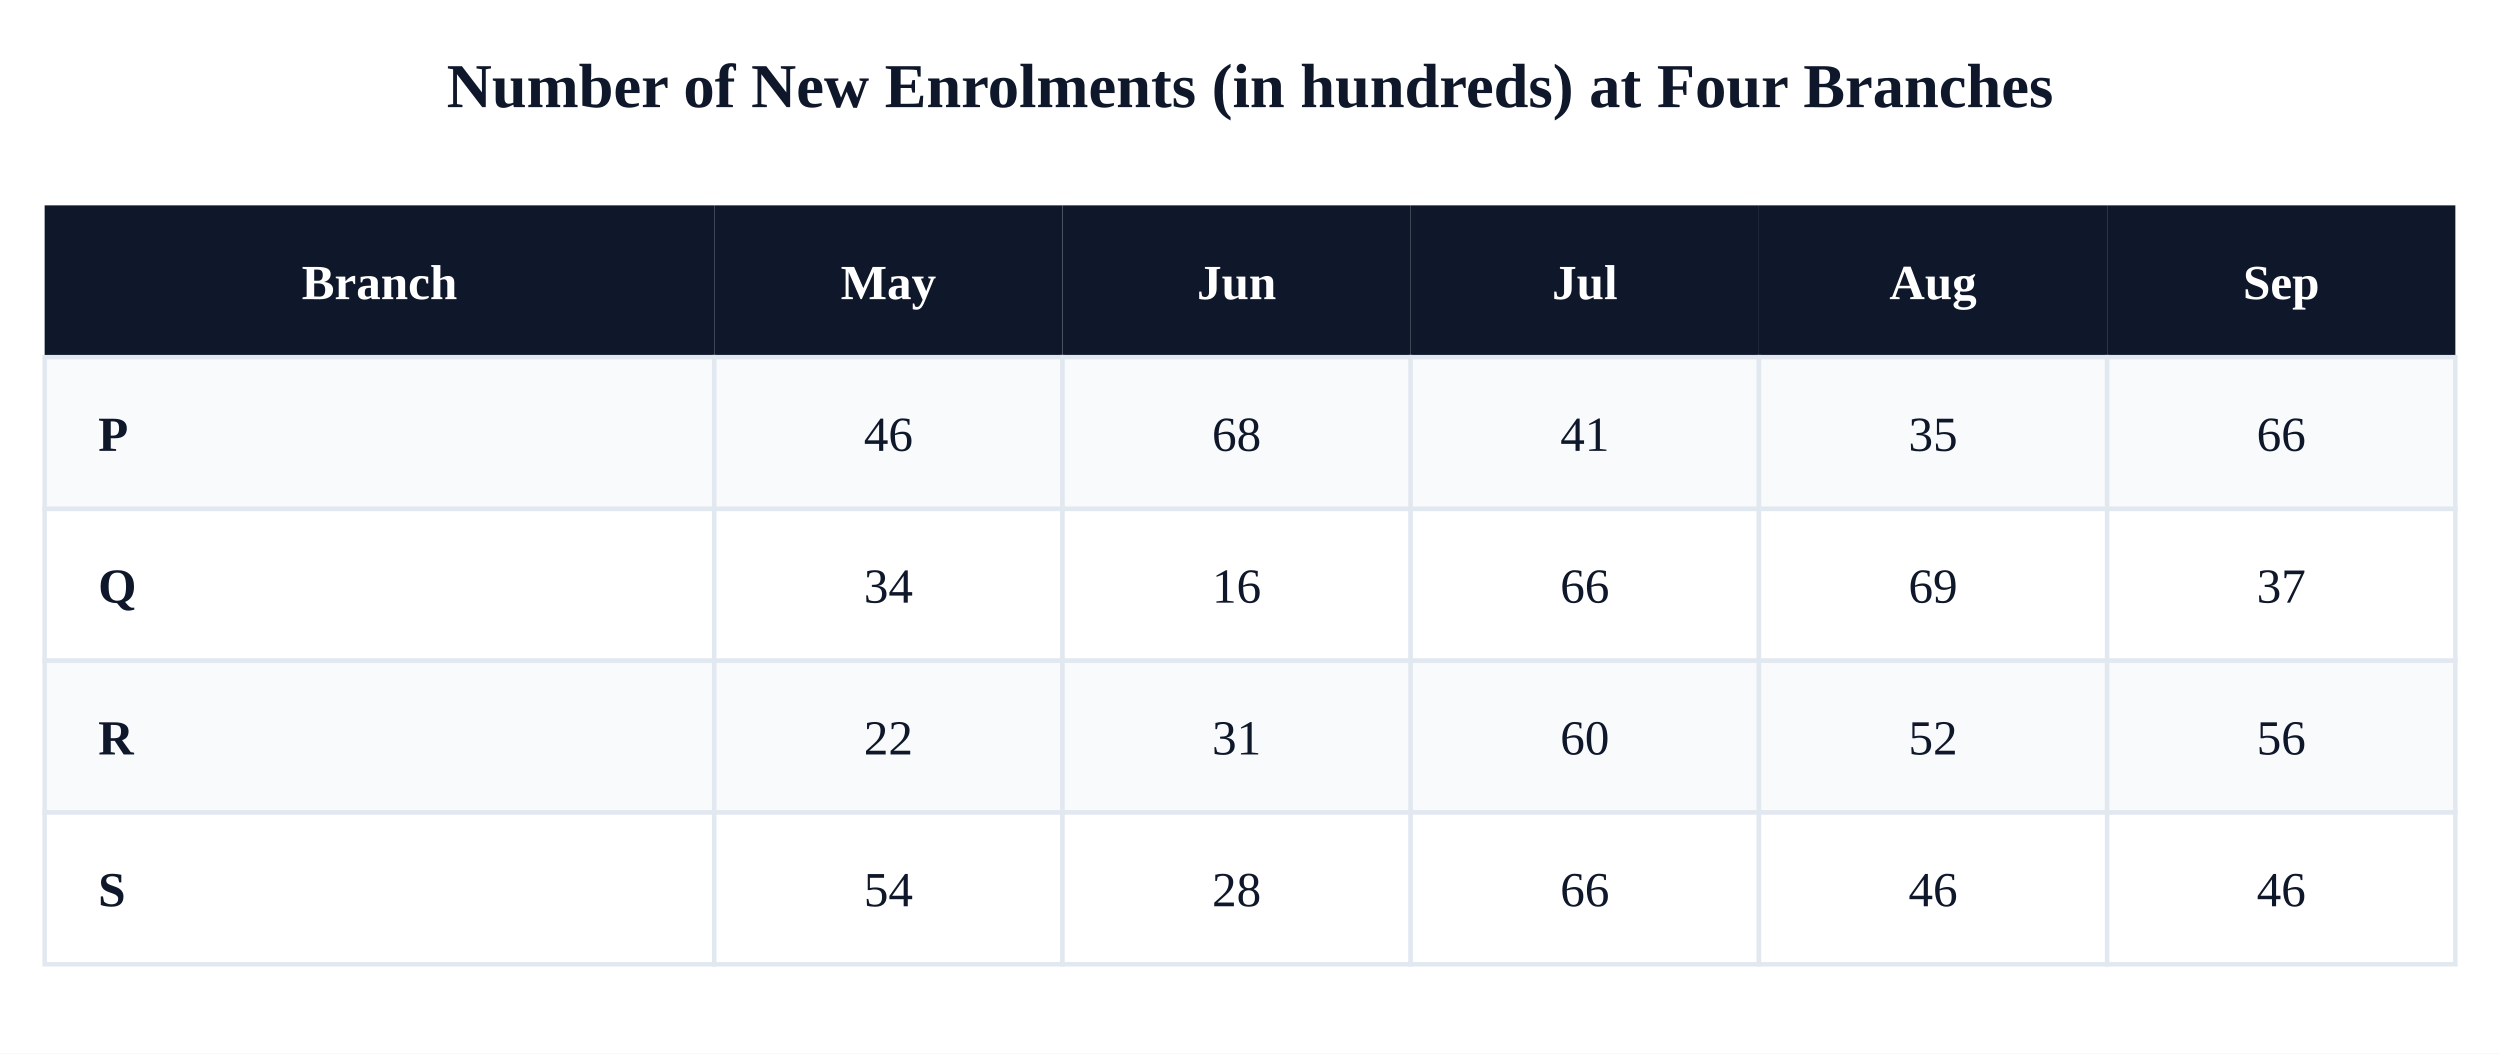
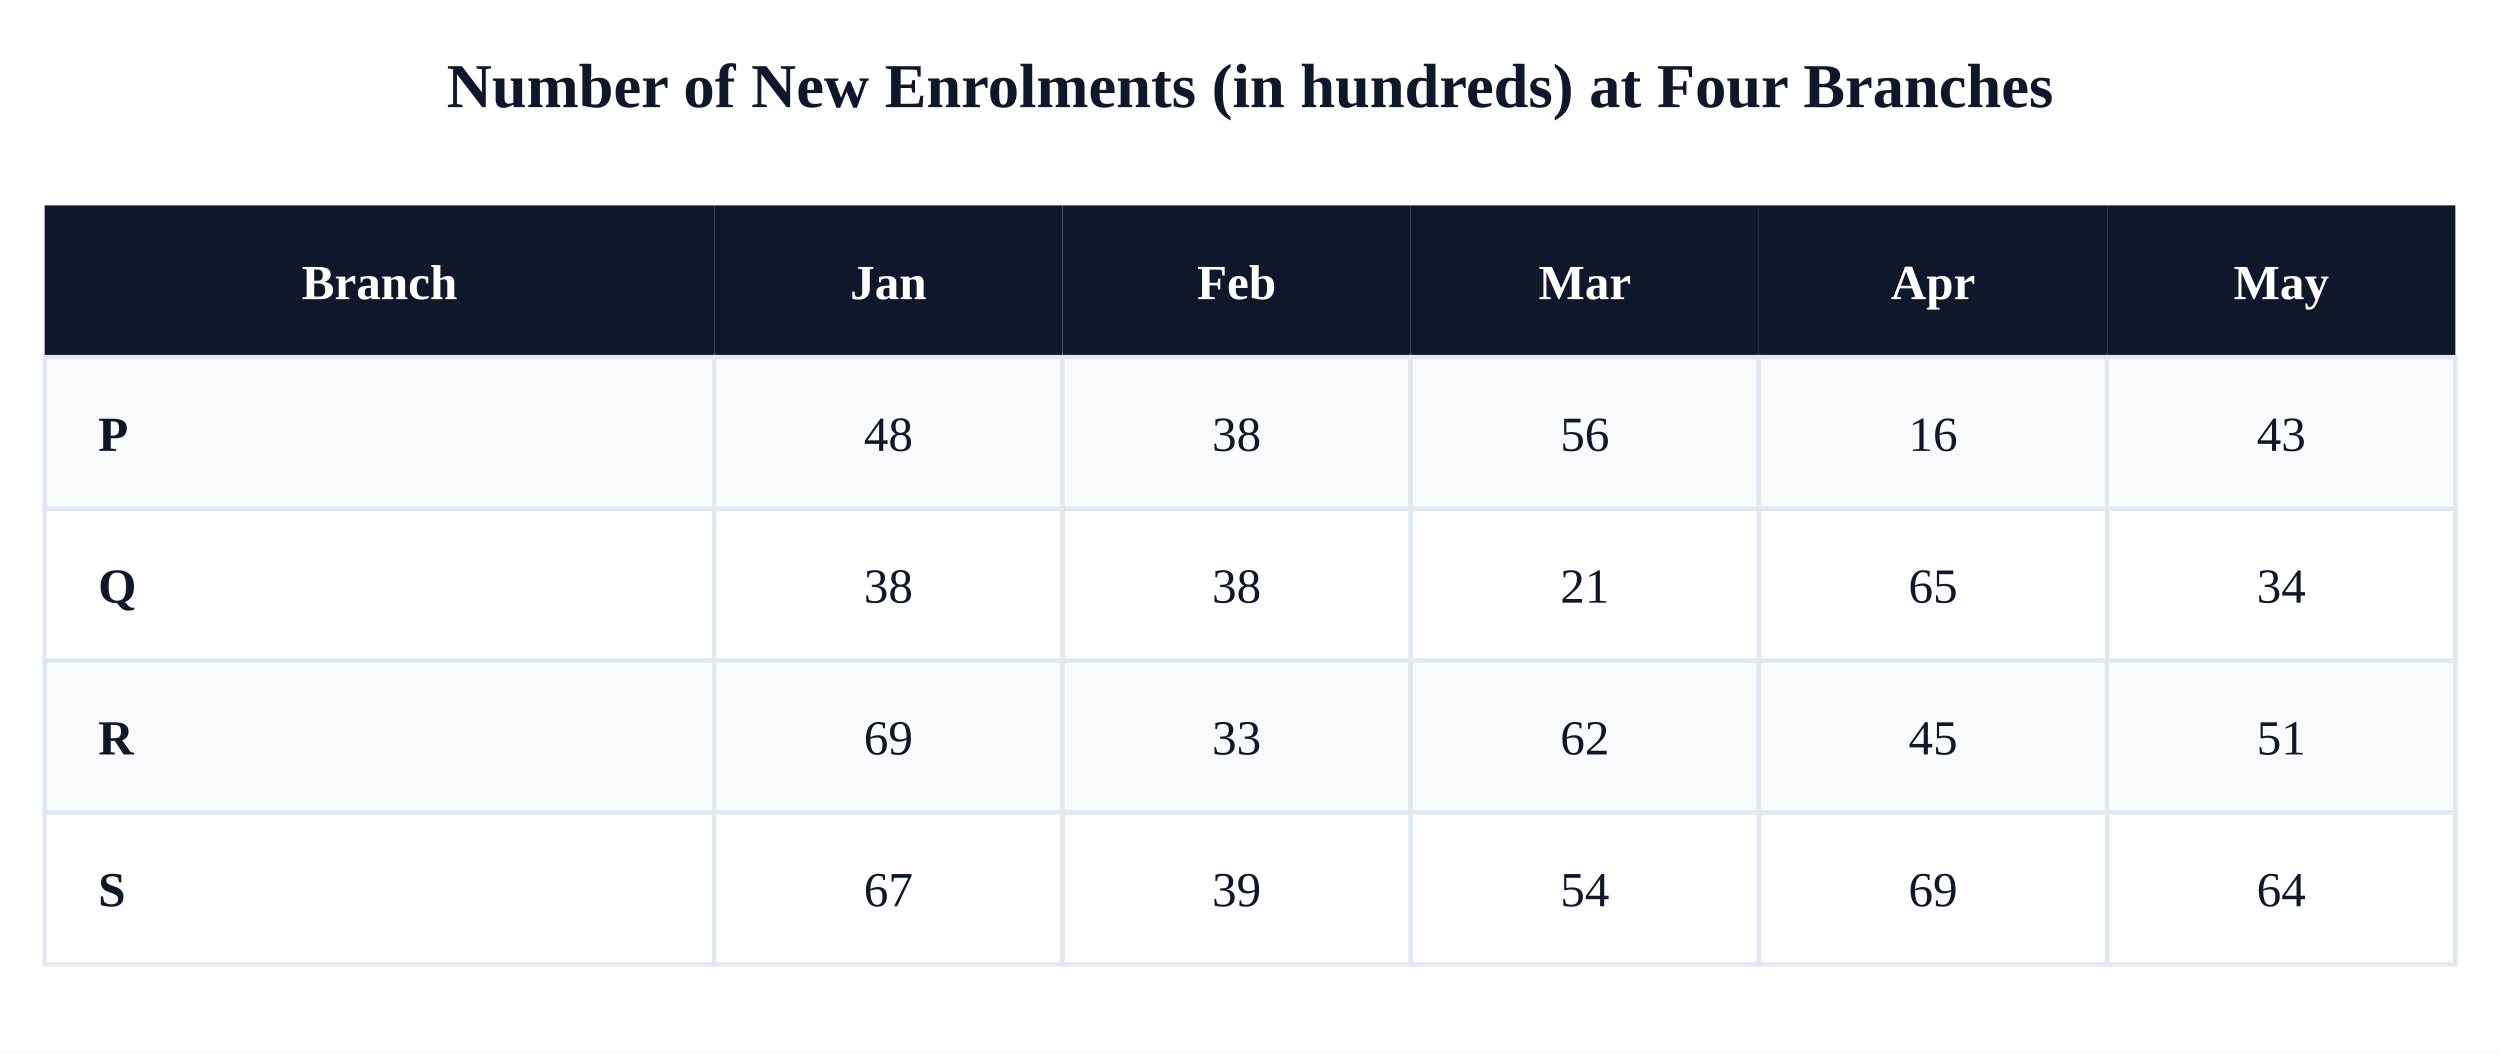
<svg xmlns="http://www.w3.org/2000/svg" viewBox="0 0 560 236">
  <rect width="560" height="236" fill="#ffffff" />
  <text x="280" y="24" font-size="14" text-anchor="middle" fill="#0f172a" font-weight="700">Number of New Enrolments (in hundreds) at Four Branches</text>
  <rect x="10" y="46" width="150" height="34" fill="#0f172a" />
  <text x="85" y="67" font-size="11" text-anchor="middle" fill="#fff" font-weight="700">Branch</text>
  <rect x="160" y="46" width="78" height="34" fill="#0f172a" />
-   <text x="199" y="67" font-size="11" text-anchor="middle" fill="#fff" font-weight="700">May</text>
+   <text x="199" y="67" font-size="11" text-anchor="middle" fill="#fff" font-weight="700">Jan</text>
  <rect x="238" y="46" width="78" height="34" fill="#0f172a" />
-   <text x="277" y="67" font-size="11" text-anchor="middle" fill="#fff" font-weight="700">Jun</text>
+   <text x="277" y="67" font-size="11" text-anchor="middle" fill="#fff" font-weight="700">Feb</text>
  <rect x="316" y="46" width="78" height="34" fill="#0f172a" />
-   <text x="355" y="67" font-size="11" text-anchor="middle" fill="#fff" font-weight="700">Jul</text>
+   <text x="355" y="67" font-size="11" text-anchor="middle" fill="#fff" font-weight="700">Mar</text>
  <rect x="394" y="46" width="78" height="34" fill="#0f172a" />
-   <text x="433" y="67" font-size="11" text-anchor="middle" fill="#fff" font-weight="700">Aug</text>
+   <text x="433" y="67" font-size="11" text-anchor="middle" fill="#fff" font-weight="700">Apr</text>
  <rect x="472" y="46" width="78" height="34" fill="#0f172a" />
-   <text x="511" y="67" font-size="11" text-anchor="middle" fill="#fff" font-weight="700">Sep</text>
+   <text x="511" y="67" font-size="11" text-anchor="middle" fill="#fff" font-weight="700">May</text>
  <rect x="10" y="80" width="150" height="34" fill="#f8fafc" stroke="#e2e8f0" />
  <text x="22" y="101" font-size="11" text-anchor="start" fill="#0f172a" font-weight="600">P</text>
  <rect x="160" y="80" width="78" height="34" fill="#f8fafc" stroke="#e2e8f0" />
-   <text x="199" y="101" font-size="11" text-anchor="middle" fill="#0f172a">46</text>
+   <text x="199" y="101" font-size="11" text-anchor="middle" fill="#0f172a">48</text>
  <rect x="238" y="80" width="78" height="34" fill="#f8fafc" stroke="#e2e8f0" />
-   <text x="277" y="101" font-size="11" text-anchor="middle" fill="#0f172a">68</text>
+   <text x="277" y="101" font-size="11" text-anchor="middle" fill="#0f172a">38</text>
  <rect x="316" y="80" width="78" height="34" fill="#f8fafc" stroke="#e2e8f0" />
-   <text x="355" y="101" font-size="11" text-anchor="middle" fill="#0f172a">41</text>
+   <text x="355" y="101" font-size="11" text-anchor="middle" fill="#0f172a">56</text>
  <rect x="394" y="80" width="78" height="34" fill="#f8fafc" stroke="#e2e8f0" />
-   <text x="433" y="101" font-size="11" text-anchor="middle" fill="#0f172a">35</text>
+   <text x="433" y="101" font-size="11" text-anchor="middle" fill="#0f172a">16</text>
  <rect x="472" y="80" width="78" height="34" fill="#f8fafc" stroke="#e2e8f0" />
-   <text x="511" y="101" font-size="11" text-anchor="middle" fill="#0f172a">66</text>
+   <text x="511" y="101" font-size="11" text-anchor="middle" fill="#0f172a">43</text>
  <rect x="10" y="114" width="150" height="34" fill="#ffffff" stroke="#e2e8f0" />
  <text x="22" y="135" font-size="11" text-anchor="start" fill="#0f172a" font-weight="600">Q</text>
  <rect x="160" y="114" width="78" height="34" fill="#ffffff" stroke="#e2e8f0" />
-   <text x="199" y="135" font-size="11" text-anchor="middle" fill="#0f172a">34</text>
+   <text x="199" y="135" font-size="11" text-anchor="middle" fill="#0f172a">38</text>
  <rect x="238" y="114" width="78" height="34" fill="#ffffff" stroke="#e2e8f0" />
-   <text x="277" y="135" font-size="11" text-anchor="middle" fill="#0f172a">16</text>
+   <text x="277" y="135" font-size="11" text-anchor="middle" fill="#0f172a">38</text>
  <rect x="316" y="114" width="78" height="34" fill="#ffffff" stroke="#e2e8f0" />
-   <text x="355" y="135" font-size="11" text-anchor="middle" fill="#0f172a">66</text>
+   <text x="355" y="135" font-size="11" text-anchor="middle" fill="#0f172a">21</text>
  <rect x="394" y="114" width="78" height="34" fill="#ffffff" stroke="#e2e8f0" />
-   <text x="433" y="135" font-size="11" text-anchor="middle" fill="#0f172a">69</text>
+   <text x="433" y="135" font-size="11" text-anchor="middle" fill="#0f172a">65</text>
  <rect x="472" y="114" width="78" height="34" fill="#ffffff" stroke="#e2e8f0" />
-   <text x="511" y="135" font-size="11" text-anchor="middle" fill="#0f172a">37</text>
+   <text x="511" y="135" font-size="11" text-anchor="middle" fill="#0f172a">34</text>
  <rect x="10" y="148" width="150" height="34" fill="#f8fafc" stroke="#e2e8f0" />
  <text x="22" y="169" font-size="11" text-anchor="start" fill="#0f172a" font-weight="600">R</text>
  <rect x="160" y="148" width="78" height="34" fill="#f8fafc" stroke="#e2e8f0" />
-   <text x="199" y="169" font-size="11" text-anchor="middle" fill="#0f172a">22</text>
+   <text x="199" y="169" font-size="11" text-anchor="middle" fill="#0f172a">69</text>
  <rect x="238" y="148" width="78" height="34" fill="#f8fafc" stroke="#e2e8f0" />
-   <text x="277" y="169" font-size="11" text-anchor="middle" fill="#0f172a">31</text>
+   <text x="277" y="169" font-size="11" text-anchor="middle" fill="#0f172a">33</text>
  <rect x="316" y="148" width="78" height="34" fill="#f8fafc" stroke="#e2e8f0" />
-   <text x="355" y="169" font-size="11" text-anchor="middle" fill="#0f172a">60</text>
+   <text x="355" y="169" font-size="11" text-anchor="middle" fill="#0f172a">62</text>
  <rect x="394" y="148" width="78" height="34" fill="#f8fafc" stroke="#e2e8f0" />
-   <text x="433" y="169" font-size="11" text-anchor="middle" fill="#0f172a">52</text>
+   <text x="433" y="169" font-size="11" text-anchor="middle" fill="#0f172a">45</text>
  <rect x="472" y="148" width="78" height="34" fill="#f8fafc" stroke="#e2e8f0" />
-   <text x="511" y="169" font-size="11" text-anchor="middle" fill="#0f172a">56</text>
+   <text x="511" y="169" font-size="11" text-anchor="middle" fill="#0f172a">51</text>
  <rect x="10" y="182" width="150" height="34" fill="#ffffff" stroke="#e2e8f0" />
  <text x="22" y="203" font-size="11" text-anchor="start" fill="#0f172a" font-weight="600">S</text>
  <rect x="160" y="182" width="78" height="34" fill="#ffffff" stroke="#e2e8f0" />
-   <text x="199" y="203" font-size="11" text-anchor="middle" fill="#0f172a">54</text>
+   <text x="199" y="203" font-size="11" text-anchor="middle" fill="#0f172a">67</text>
  <rect x="238" y="182" width="78" height="34" fill="#ffffff" stroke="#e2e8f0" />
-   <text x="277" y="203" font-size="11" text-anchor="middle" fill="#0f172a">28</text>
+   <text x="277" y="203" font-size="11" text-anchor="middle" fill="#0f172a">39</text>
  <rect x="316" y="182" width="78" height="34" fill="#ffffff" stroke="#e2e8f0" />
-   <text x="355" y="203" font-size="11" text-anchor="middle" fill="#0f172a">66</text>
+   <text x="355" y="203" font-size="11" text-anchor="middle" fill="#0f172a">54</text>
  <rect x="394" y="182" width="78" height="34" fill="#ffffff" stroke="#e2e8f0" />
-   <text x="433" y="203" font-size="11" text-anchor="middle" fill="#0f172a">46</text>
+   <text x="433" y="203" font-size="11" text-anchor="middle" fill="#0f172a">69</text>
  <rect x="472" y="182" width="78" height="34" fill="#ffffff" stroke="#e2e8f0" />
-   <text x="511" y="203" font-size="11" text-anchor="middle" fill="#0f172a">46</text>
+   <text x="511" y="203" font-size="11" text-anchor="middle" fill="#0f172a">64</text>
</svg>
